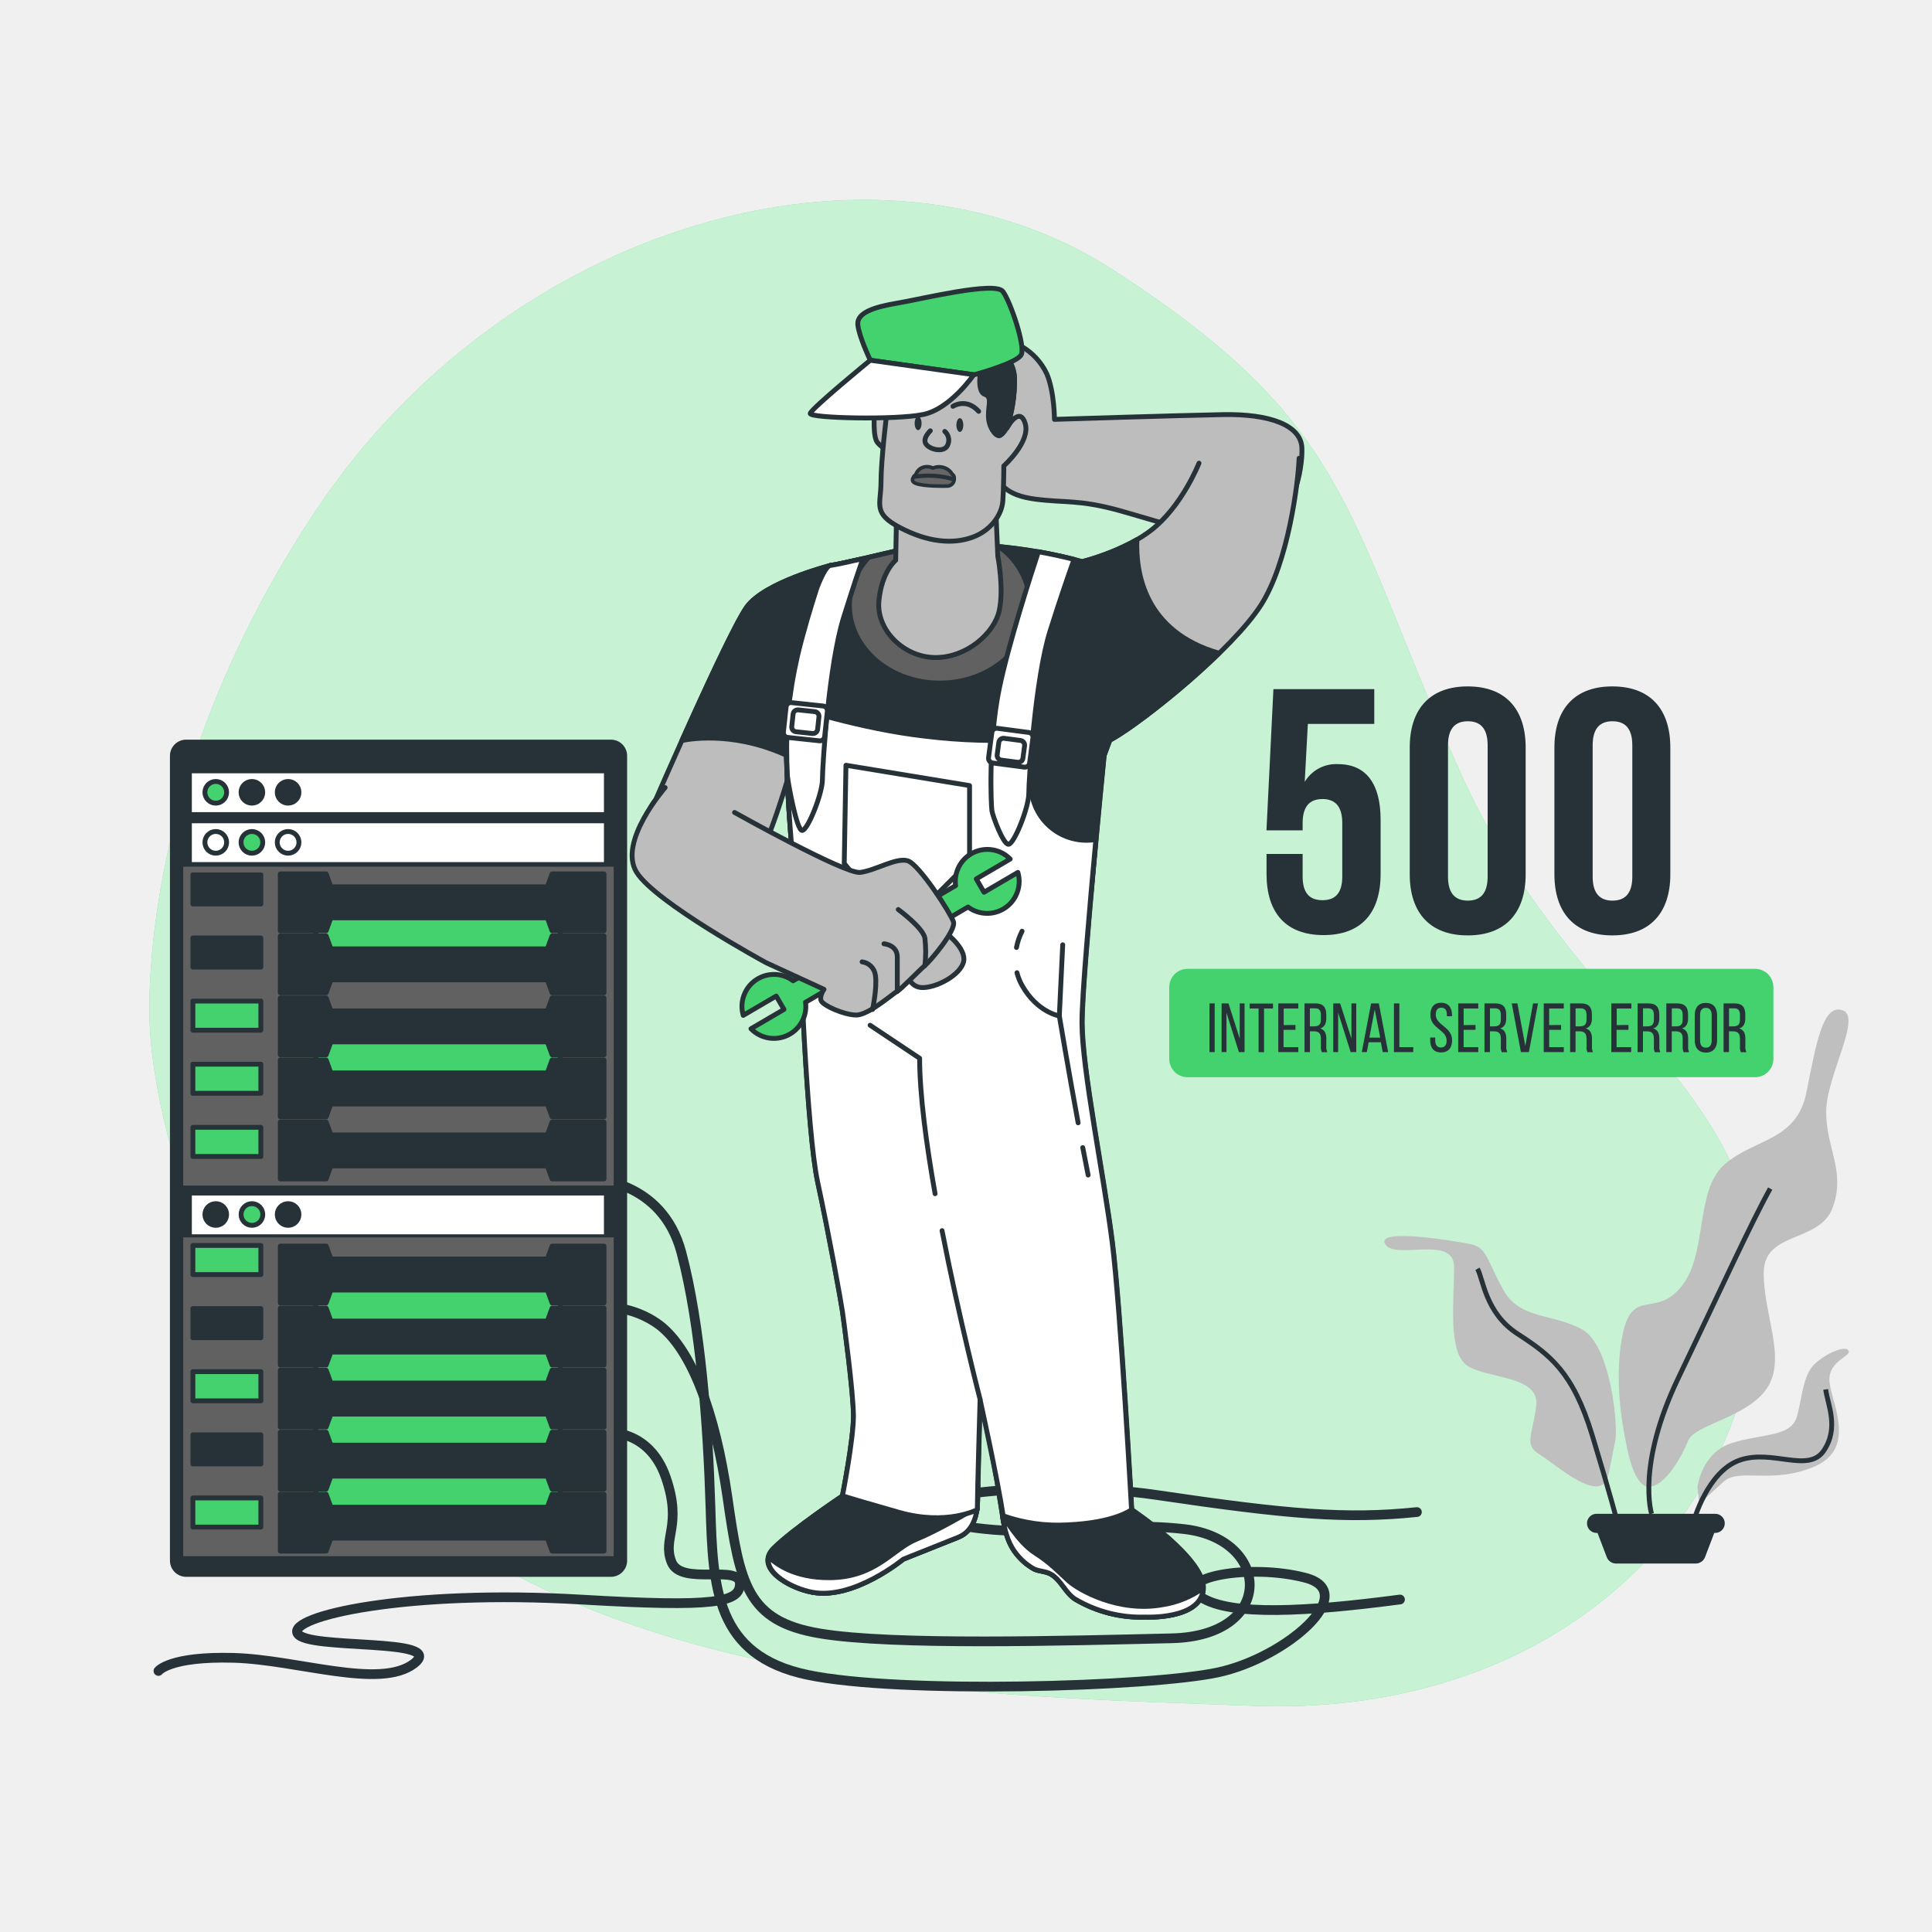
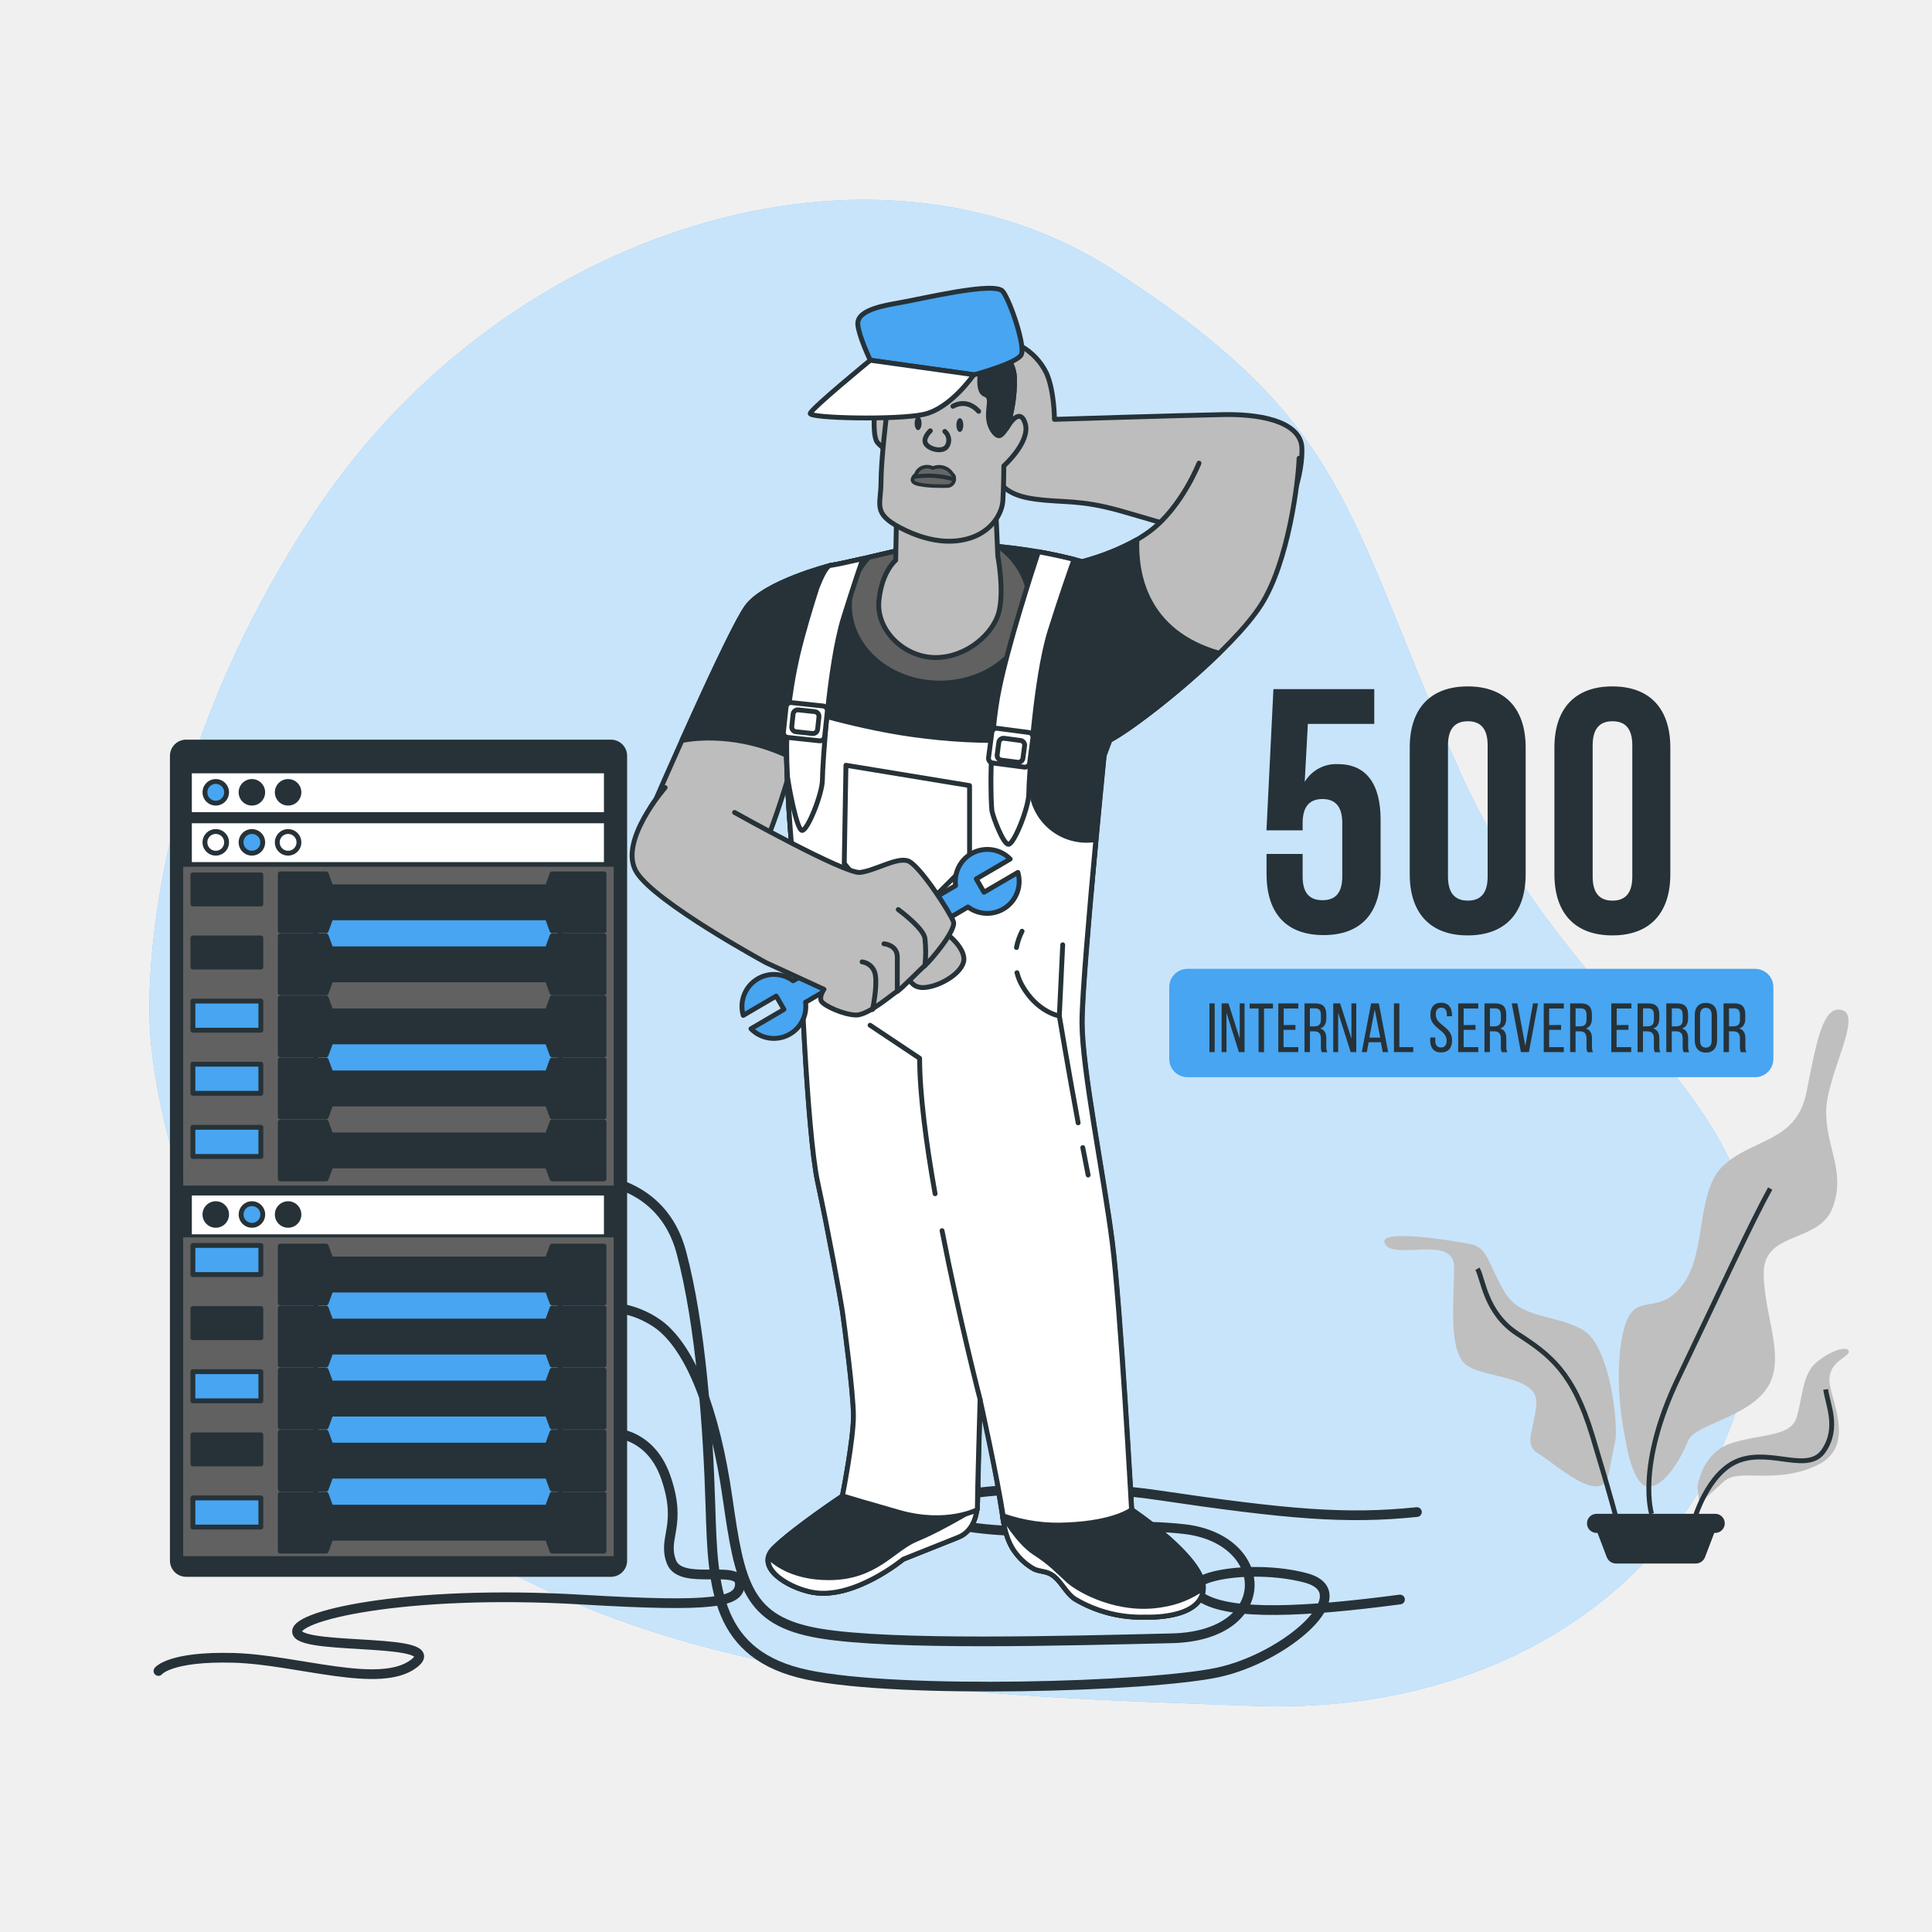
<svg xmlns="http://www.w3.org/2000/svg" viewBox="0 0 500 500">
-   <g id="freepik--background-simple--inject-99">
-     <path d="M38.89,267.6s3.64,74.59,66.63,122.46,149.19,48.81,219,51.42,122.72-38.6,129.8-98.67-46.49-76-76.53-143.24S350,109.89,288.09,69.86,131,58.46,82,131.74,38.89,267.6,38.89,267.6Z" style="fill:#44D26E" />
+   <g id="freepik--background-simple--inject-62">
+     <path d="M38.89,267.6s3.64,74.59,66.63,122.46,149.19,48.81,219,51.42,122.72-38.6,129.8-98.67-46.49-76-76.53-143.24S350,109.89,288.09,69.86,131,58.46,82,131.74,38.89,267.6,38.89,267.6Z" style="fill:#47A5F1" />
    <path d="M38.89,267.6s3.64,74.59,66.63,122.46,149.19,48.81,219,51.42,122.72-38.6,129.8-98.67-46.49-76-76.53-143.24S350,109.89,288.09,69.86,131,58.46,82,131.74,38.89,267.6,38.89,267.6Z" style="fill:#fff;opacity:0.7" />
  </g>
-   <g id="freepik--Plants--inject-99">
+   <g id="freepik--Plants--inject-62">
    <path d="M420.73,372.86s-3.4-14.45-.85-27.21,8.5-4.25,15.31-12.76,3.4-24.66,11.05-31.47,18.71-5.95,21.26-18.71,4.26-23,9.36-21.26-4.25,17-4.25,26.37,5.1,15.3,1.7,24.66-17.86,5.95-17.86,17,5.95,22.11.85,29.77-18.71,9.35-20.41,13.6-6,11.91-10.21,11.91S420.73,372.86,420.73,372.86Z" style="fill:#bfbfbf" />
    <path d="M418,373c.85-2.55-.85-24.66-8.5-28.91s-16.16-2.55-20.41-10.21-4.26-11.05-8.51-11.9-24.66-4.26-22.11,0,17.86-2.56,17.86,5.95-1.7,22.11,3.4,25.51,18.71,2.55,17.86,10.21-3.4,10.2.85,12.76,16.16,13.6,17.86,5.1Z" style="fill:#bfbfbf" />
    <path d="M427.43,391.77s-4-12.39,6.93-35.17,18.82-40.11,23.77-49" style="fill:none;stroke:#263238;stroke-miterlimit:10;stroke-width:1.257px" />
    <path d="M418.51,393.75s-1.48-5.95-6.44-22.29-10.89-20.8-19.31-26.25-8.91-14.36-10.4-16.84" style="fill:none;stroke:#263238;stroke-miterlimit:10;stroke-width:1.257px" />
    <path d="M439.31,384.83s1-8.91,8.92-11.39,15.35-1.48,16.84-6.93,1.48-10.9,4.95-13.87,7.92-4.46,8.42-3-5,2.48-5,7.43,7.43,17.33-3.46,22.28-19.81.5-23.77,4-6.44,5.94-6.44,5.94Z" style="fill:#bfbfbf" />
    <path d="M438.32,393.75s3.47-12.88,11.89-15.85S468,381.37,472,375.42s1-11.88.49-15.84" style="fill:none;stroke:#263238;stroke-miterlimit:10;stroke-width:1.257px" />
    <path d="M443.89,391.77h-30.7a2.47,2.47,0,0,0-2.48,2.47h0a2.48,2.48,0,0,0,2.48,2.48h.25l2.39,6.27a2.57,2.57,0,0,0,2.4,1.65h20.63a2.58,2.58,0,0,0,2.4-1.65l2.39-6.27h.24a2.48,2.48,0,0,0,2.48-2.48h0A2.47,2.47,0,0,0,443.89,391.77Z" style="fill:#263238" />
  </g>
-   <g id="freepik--Text--inject-99">
-     <rect x="302.6" y="250.74" width="156.35" height="28.04" rx="4.73" style="fill:#44D26E" />
+   <g id="freepik--Text--inject-62">
+     <rect x="302.6" y="250.74" width="156.35" height="28.04" rx="4.73" style="fill:#47A5F1" />
    <path d="M314.36,259.68v12.6H313v-12.6Z" style="fill:#263238" />
    <path d="M317.41,272.28h-1.26v-12.6h1.78l2.91,9.11v-9.11h1.25v12.6h-1.46l-3.22-10.19Z" style="fill:#263238" />
    <path d="M325.72,272.28V261H323.4v-1.28h6.05V261h-2.32v11.32Z" style="fill:#263238" />
    <path d="M335.26,265.26v1.26h-3.08V271H336v1.28h-5.18v-12.6H336V261h-3.78v4.3Z" style="fill:#263238" />
    <path d="M340.43,259.68c2,0,2.81,1,2.81,2.88v1c0,1.39-.49,2.25-1.57,2.6,1.15.34,1.58,1.28,1.58,2.63v2a3.07,3.07,0,0,0,.26,1.51h-1.43a3.33,3.33,0,0,1-.23-1.53v-2c0-1.42-.67-1.87-1.84-1.87h-1v5.38h-1.4v-12.6Zm-.36,5.94c1.11,0,1.78-.36,1.78-1.73v-1.21c0-1.13-.41-1.72-1.46-1.72H339v4.66Z" style="fill:#263238" />
    <path d="M346.31,272.28h-1.26v-12.6h1.78l2.92,9.11v-9.11H351v12.6h-1.45l-3.23-10.19Z" style="fill:#263238" />
    <path d="M354.21,269.74l-.48,2.54h-1.3l2.41-12.6h2l2.41,12.6h-1.4l-.49-2.54Zm.18-1.2h2.81l-1.42-7.28Z" style="fill:#263238" />
    <path d="M360.75,272.28v-12.6h1.4V271h3.6v1.28Z" style="fill:#263238" />
    <path d="M375.78,262.7V263h-1.33v-.41c0-1.13-.43-1.8-1.44-1.8s-1.44.67-1.44,1.78c0,2.83,4.23,3.1,4.23,6.64,0,1.91-.92,3.16-2.85,3.16s-2.82-1.25-2.82-3.16v-.71h1.31v.79c0,1.13.47,1.8,1.48,1.8s1.47-.67,1.47-1.8c0-2.81-4.21-3.08-4.21-6.63,0-1.94.9-3.15,2.79-3.15S375.78,260.79,375.78,262.7Z" style="fill:#263238" />
    <path d="M381.86,265.26v1.26h-3.07V271h3.78v1.28h-5.19v-12.6h5.19V261h-3.78v4.3Z" style="fill:#263238" />
    <path d="M387,259.68c2,0,2.81,1,2.81,2.88v1c0,1.39-.49,2.25-1.57,2.6,1.15.34,1.59,1.28,1.59,2.63v2a3.07,3.07,0,0,0,.25,1.51h-1.42a3.17,3.17,0,0,1-.24-1.53v-2c0-1.42-.66-1.87-1.83-1.87h-1v5.38h-1.41v-12.6Zm-.36,5.94c1.12,0,1.78-.36,1.78-1.73v-1.21c0-1.13-.41-1.72-1.46-1.72h-1.36v4.66Z" style="fill:#263238" />
    <path d="M392.7,259.68l2.05,11,2-11h1.29l-2.36,12.6h-2.07l-2.37-12.6Z" style="fill:#263238" />
    <path d="M404,265.26v1.26h-3.08V271h3.79v1.28h-5.19v-12.6h5.19V261h-3.79v4.3Z" style="fill:#263238" />
    <path d="M409.17,259.68c2,0,2.81,1,2.81,2.88v1c0,1.39-.49,2.25-1.57,2.6,1.15.34,1.59,1.28,1.59,2.63v2a3.07,3.07,0,0,0,.25,1.51h-1.42a3.17,3.17,0,0,1-.24-1.53v-2c0-1.42-.67-1.87-1.84-1.87h-1v5.38h-1.4v-12.6Zm-.36,5.94c1.11,0,1.78-.36,1.78-1.73v-1.21c0-1.13-.41-1.72-1.46-1.72h-1.37v4.66Z" style="fill:#263238" />
    <path d="M421.44,265.26v1.26h-3.07V271h3.78v1.28H417v-12.6h5.19V261h-3.78v4.3Z" style="fill:#263238" />
    <path d="M426.61,259.68c2,0,2.81,1,2.81,2.88v1c0,1.39-.49,2.25-1.57,2.6,1.15.34,1.59,1.28,1.59,2.63v2a3.19,3.19,0,0,0,.25,1.51h-1.42a3.17,3.17,0,0,1-.24-1.53v-2c0-1.42-.66-1.87-1.83-1.87h-1v5.38H423.8v-12.6Zm-.36,5.94c1.12,0,1.78-.36,1.78-1.73v-1.21c0-1.13-.41-1.72-1.46-1.72h-1.36v4.66Z" style="fill:#263238" />
    <path d="M434.06,259.68c2,0,2.81,1,2.81,2.88v1c0,1.39-.49,2.25-1.57,2.6,1.16.34,1.59,1.28,1.59,2.63v2a3.19,3.19,0,0,0,.25,1.51h-1.42a3.3,3.3,0,0,1-.24-1.53v-2c0-1.42-.66-1.87-1.83-1.87h-1v5.38h-1.41v-12.6Zm-.36,5.94c1.12,0,1.78-.36,1.78-1.73v-1.21c0-1.13-.41-1.72-1.45-1.72h-1.37v4.66Z" style="fill:#263238" />
    <path d="M438.6,262.72c0-1.93.95-3.17,2.88-3.17s2.9,1.24,2.9,3.17v6.52c0,1.91-1,3.17-2.9,3.17s-2.88-1.26-2.88-3.17Zm1.38,6.59c0,1.15.49,1.82,1.5,1.82s1.49-.67,1.49-1.82v-6.66c0-1.14-.47-1.82-1.49-1.82s-1.5.68-1.5,1.82Z" style="fill:#263238" />
    <path d="M448.88,259.68c2,0,2.8,1,2.8,2.88v1c0,1.39-.48,2.25-1.56,2.6,1.15.34,1.58,1.28,1.58,2.63v2a3.07,3.07,0,0,0,.26,1.51h-1.43a3.33,3.33,0,0,1-.23-1.53v-2c0-1.42-.67-1.87-1.84-1.87h-1v5.38h-1.4v-12.6Zm-.36,5.94c1.11,0,1.78-.36,1.78-1.73v-1.21c0-1.13-.42-1.72-1.46-1.72h-1.37v4.66Z" style="fill:#263238" />
    <path d="M337.12,221v5.85c0,4.5,2,6.12,5.13,6.12s5.13-1.62,5.13-6.12V213c0-4.5-2-6.21-5.13-6.21s-5.13,1.71-5.13,6.21v1.89h-9.36l1.8-36.54h26.1v9H338.47l-.81,15a9.44,9.44,0,0,1,8.64-4.59c7.29,0,11,5.13,11,14.4v14c0,10.08-5,15.84-14.76,15.84s-14.76-5.76-14.76-15.84V221Z" style="fill:#263238" />
    <path d="M364.84,193.48c0-10.08,5.31-15.84,15-15.84s15,5.76,15,15.84v32.76c0,10.08-5.31,15.84-15,15.84s-15-5.76-15-15.84Zm9.9,33.39c0,4.5,2,6.21,5.13,6.21s5.13-1.71,5.13-6.21v-34c0-4.5-2-6.21-5.13-6.21s-5.13,1.71-5.13,6.21Z" style="fill:#263238" />
    <path d="M402.28,193.48c0-10.08,5.31-15.84,15-15.84s15,5.76,15,15.84v32.76c0,10.08-5.31,15.84-15,15.84s-15-5.76-15-15.84Zm9.9,33.39c0,4.5,2,6.21,5.13,6.21s5.13-1.71,5.13-6.21v-34c0-4.5-2-6.21-5.13-6.21s-5.13,1.71-5.13,6.21Z" style="fill:#263238" />
  </g>
-   <g id="freepik--Server--inject-99">
+   <g id="freepik--Server--inject-62">
    <path d="M153,338.54a23.83,23.83,0,0,1,17.68,4.4c8.17,6.28,14.38,22.25,17.59,44.61s5,32,23.87,35.18,64.09,1.89,91.1,1.26,25.76-25.76,3.15-28.27-38.27,3.52-61.86-1.7,21-12.13,54.94-7.1,49,6.28,67.23,4.4" style="fill:none;stroke:#263238;stroke-linecap:round;stroke-linejoin:round;stroke-width:2.513px" />
    <path d="M153,305.1s18.31.14,23.33,19,6.91,45.24,7.54,66,1.26,38.33,25.13,43.35,88.59,3.14,106.18-.63,37.07-20.73,22.62-24.5-34.56,0-27,5,27.65,3.77,51.52.63" style="fill:none;stroke:#263238;stroke-linecap:round;stroke-linejoin:round;stroke-width:2.513px" />
    <path d="M156.76,370.69s11.19-1,15.56,11.67-1,15.56,1.46,21.88,17.78.42,17.71,5.66c-.07,4.78-6.13,6.13-41.05,4.07-45.66-2.69-75.87,4.38-73.44,8.76s38.91,1,30.15,7.78-30.15-1-46.69-1.46S41,432.45,41,432.45" style="fill:none;stroke:#263238;stroke-linecap:round;stroke-linejoin:round;stroke-width:2.513px" />
    <rect x="44.61" y="192.05" width="117.06" height="215.4" rx="3.56" style="fill:#263238;stroke:#263238;stroke-linecap:round;stroke-linejoin:round;stroke-width:1.257px" />
    <rect x="47.41" y="224.31" width="111.41" height="82.51" style="fill:#616161" />
    <rect x="47.41" y="320.23" width="111.41" height="82.51" style="fill:#616161" />
-     <rect x="81.75" y="330.28" width="63.25" height="64.5" style="fill:#44D26E;stroke:#263238;stroke-linecap:round;stroke-linejoin:round;stroke-width:1.257px" />
-     <rect x="81.75" y="233.53" width="63.25" height="15.92" style="fill:#44D26E;stroke:#263238;stroke-linecap:round;stroke-linejoin:round;stroke-width:1.257px" />
-     <rect x="81.75" y="264.1" width="63.25" height="15.92" style="fill:#44D26E;stroke:#263238;stroke-linecap:round;stroke-linejoin:round;stroke-width:1.257px" />
+     <rect x="81.75" y="330.28" width="63.25" height="64.5" style="fill:#47A5F1;stroke:#263238;stroke-linecap:round;stroke-linejoin:round;stroke-width:1.257px" />
+     <rect x="81.75" y="233.53" width="63.25" height="15.92" style="fill:#47A5F1;stroke:#263238;stroke-linecap:round;stroke-linejoin:round;stroke-width:1.257px" />
+     <rect x="81.75" y="264.1" width="63.25" height="15.92" style="fill:#47A5F1;stroke:#263238;stroke-linecap:round;stroke-linejoin:round;stroke-width:1.257px" />
    <polygon points="142.88 226.16 141.66 229.51 85.63 229.51 84.41 226.16 72.54 226.16 72.54 240.88 84.41 240.88 85.63 237.53 141.66 237.53 142.88 240.88 156.32 240.88 156.32 226.16 142.88 226.16" style="fill:#263238;stroke:#263238;stroke-linecap:round;stroke-linejoin:round;stroke-width:1.257px" />
    <polygon points="142.88 242.22 141.66 245.56 85.63 245.56 84.41 242.22 72.54 242.22 72.54 256.93 84.41 256.93 85.63 253.59 141.66 253.59 142.88 256.93 156.32 256.93 156.32 242.22 142.88 242.22" style="fill:#263238;stroke:#263238;stroke-linecap:round;stroke-linejoin:round;stroke-width:1.257px" />
    <polygon points="142.88 258.27 141.66 261.62 85.63 261.62 84.41 258.27 72.54 258.27 72.54 272.99 84.41 272.99 85.63 269.64 141.66 269.64 142.88 272.99 156.32 272.99 156.32 258.27 142.88 258.27" style="fill:#263238;stroke:#263238;stroke-linecap:round;stroke-linejoin:round;stroke-width:1.257px" />
    <polygon points="142.88 274.32 141.66 277.67 85.63 277.67 84.41 274.32 72.54 274.32 72.54 289.04 84.41 289.04 85.63 285.7 141.66 285.7 142.88 289.04 156.32 289.04 156.32 274.32 142.88 274.32" style="fill:#263238;stroke:#263238;stroke-linecap:round;stroke-linejoin:round;stroke-width:1.257px" />
    <polygon points="142.88 290.38 141.66 293.72 85.63 293.72 84.41 290.38 72.54 290.38 72.54 305.1 84.41 305.1 85.63 301.75 141.66 301.75 142.88 305.1 156.32 305.1 156.32 290.38 142.88 290.38" style="fill:#263238;stroke:#263238;stroke-linecap:round;stroke-linejoin:round;stroke-width:1.257px" />
    <polygon points="142.88 322.49 141.66 325.83 85.63 325.83 84.41 322.49 72.54 322.49 72.54 337.2 84.41 337.2 85.63 333.86 141.66 333.86 142.88 337.2 156.32 337.2 156.32 322.49 142.88 322.49" style="fill:#263238;stroke:#263238;stroke-linecap:round;stroke-linejoin:round;stroke-width:1.257px" />
    <polygon points="142.88 338.54 141.66 341.89 85.63 341.89 84.41 338.54 72.54 338.54 72.54 353.26 84.41 353.26 85.63 349.92 141.66 349.92 142.88 353.26 156.32 353.26 156.32 338.54 142.88 338.54" style="fill:#263238;stroke:#263238;stroke-linecap:round;stroke-linejoin:round;stroke-width:1.257px" />
    <polygon points="142.88 354.6 141.66 357.94 85.63 357.94 84.41 354.6 72.54 354.6 72.54 369.31 84.41 369.31 85.63 365.97 141.66 365.97 142.88 369.31 156.32 369.31 156.32 354.6 142.88 354.6" style="fill:#263238;stroke:#263238;stroke-linecap:round;stroke-linejoin:round;stroke-width:1.257px" />
    <polygon points="142.88 370.65 141.66 374 85.63 374 84.41 370.65 72.54 370.65 72.54 385.37 84.41 385.37 85.63 382.02 141.66 382.02 142.88 385.37 156.32 385.37 156.32 370.65 142.88 370.65" style="fill:#263238;stroke:#263238;stroke-linecap:round;stroke-linejoin:round;stroke-width:1.257px" />
    <polygon points="142.88 386.71 141.66 390.05 85.63 390.05 84.41 386.71 72.54 386.71 72.54 401.42 84.41 401.42 85.63 398.08 141.66 398.08 142.88 401.42 156.32 401.42 156.32 386.71 142.88 386.71" style="fill:#263238;stroke:#263238;stroke-linecap:round;stroke-linejoin:round;stroke-width:1.257px" />
    <rect x="49.65" y="309.39" width="106.65" height="10.05" style="fill:#fff" />
    <path d="M58.65,314.31a2.81,2.81,0,1,0-2.81,2.81A2.81,2.81,0,0,0,58.65,314.31Z" style="fill:#263238;stroke:#263238;stroke-linecap:round;stroke-linejoin:round;stroke-width:1.257px" />
-     <circle cx="65.2" cy="314.31" r="2.81" style="fill:#44D26E;stroke:#263238;stroke-linecap:round;stroke-linejoin:round;stroke-width:1.257px" />
+     <circle cx="65.2" cy="314.31" r="2.81" style="fill:#47A5F1;stroke:#263238;stroke-linecap:round;stroke-linejoin:round;stroke-width:1.257px" />
    <path d="M77.37,314.31a2.81,2.81,0,1,0-2.81,2.81A2.81,2.81,0,0,0,77.37,314.31Z" style="fill:#263238;stroke:#263238;stroke-linecap:round;stroke-linejoin:round;stroke-width:1.257px" />
    <rect x="49.65" y="213.06" width="106.65" height="10.05" style="fill:#fff" />
    <path d="M58.65,218a2.81,2.81,0,1,0-2.81,2.81A2.81,2.81,0,0,0,58.65,218Z" style="fill:#fff;stroke:#263238;stroke-linecap:round;stroke-linejoin:round;stroke-width:1.257px" />
-     <path d="M68,218a2.81,2.81,0,1,0-2.81,2.81A2.81,2.81,0,0,0,68,218Z" style="fill:#44D26E;stroke:#263238;stroke-linecap:round;stroke-linejoin:round;stroke-width:1.257px" />
+     <path d="M68,218a2.81,2.81,0,1,0-2.81,2.81A2.81,2.81,0,0,0,68,218Z" style="fill:#47A5F1;stroke:#263238;stroke-linecap:round;stroke-linejoin:round;stroke-width:1.257px" />
    <path d="M77.37,218a2.81,2.81,0,1,0-2.81,2.81A2.81,2.81,0,0,0,77.37,218Z" style="fill:#fff;stroke:#263238;stroke-linecap:round;stroke-linejoin:round;stroke-width:1.257px" />
    <rect x="49.65" y="200.13" width="106.65" height="10.05" style="fill:#fff" />
-     <path d="M58.65,205.05a2.81,2.81,0,1,0-2.81,2.81A2.81,2.81,0,0,0,58.65,205.05Z" style="fill:#44D26E;stroke:#263238;stroke-linecap:round;stroke-linejoin:round;stroke-width:1.257px" />
+     <path d="M58.65,205.05a2.81,2.81,0,1,0-2.81,2.81A2.81,2.81,0,0,0,58.65,205.05Z" style="fill:#47A5F1;stroke:#263238;stroke-linecap:round;stroke-linejoin:round;stroke-width:1.257px" />
    <path d="M68,205.05a2.81,2.81,0,1,0-2.81,2.81A2.81,2.81,0,0,0,68,205.05Z" style="fill:#263238;stroke:#263238;stroke-linecap:round;stroke-linejoin:round;stroke-width:1.257px" />
    <path d="M77.37,205.05a2.81,2.81,0,1,0-2.81,2.81A2.81,2.81,0,0,0,77.37,205.05Z" style="fill:#263238;stroke:#263238;stroke-linecap:round;stroke-linejoin:round;stroke-width:1.257px" />
    <rect x="49.92" y="226.41" width="17.59" height="7.54" style="fill:#263238;stroke:#263238;stroke-linecap:round;stroke-linejoin:round;stroke-width:1.257px" />
    <rect x="49.92" y="242.74" width="17.59" height="7.54" style="fill:#263238;stroke:#263238;stroke-linecap:round;stroke-linejoin:round;stroke-width:1.257px" />
-     <rect x="49.92" y="259.08" width="17.59" height="7.54" style="fill:#44D26E;stroke:#263238;stroke-linecap:round;stroke-linejoin:round;stroke-width:1.257px" />
-     <rect x="49.92" y="275.41" width="17.59" height="7.54" style="fill:#44D26E;stroke:#263238;stroke-linecap:round;stroke-linejoin:round;stroke-width:1.257px" />
-     <rect x="49.92" y="291.75" width="17.59" height="7.54" style="fill:#44D26E;stroke:#263238;stroke-linecap:round;stroke-linejoin:round;stroke-width:1.257px" />
-     <rect x="49.92" y="322.32" width="17.59" height="7.54" style="fill:#44D26E;stroke:#263238;stroke-linecap:round;stroke-linejoin:round;stroke-width:1.257px" />
+     <rect x="49.92" y="259.08" width="17.59" height="7.54" style="fill:#47A5F1;stroke:#263238;stroke-linecap:round;stroke-linejoin:round;stroke-width:1.257px" />
+     <rect x="49.92" y="275.41" width="17.59" height="7.54" style="fill:#47A5F1;stroke:#263238;stroke-linecap:round;stroke-linejoin:round;stroke-width:1.257px" />
+     <rect x="49.92" y="291.75" width="17.59" height="7.54" style="fill:#47A5F1;stroke:#263238;stroke-linecap:round;stroke-linejoin:round;stroke-width:1.257px" />
+     <rect x="49.92" y="322.32" width="17.59" height="7.54" style="fill:#47A5F1;stroke:#263238;stroke-linecap:round;stroke-linejoin:round;stroke-width:1.257px" />
    <rect x="49.92" y="338.66" width="17.59" height="7.54" style="fill:#263238;stroke:#263238;stroke-linecap:round;stroke-linejoin:round;stroke-width:1.257px" />
-     <rect x="49.92" y="354.99" width="17.59" height="7.54" style="fill:#44D26E;stroke:#263238;stroke-linecap:round;stroke-linejoin:round;stroke-width:1.257px" />
+     <rect x="49.92" y="354.99" width="17.59" height="7.54" style="fill:#47A5F1;stroke:#263238;stroke-linecap:round;stroke-linejoin:round;stroke-width:1.257px" />
    <rect x="49.92" y="371.33" width="17.59" height="7.54" style="fill:#263238;stroke:#263238;stroke-linecap:round;stroke-linejoin:round;stroke-width:1.257px" />
-     <rect x="49.92" y="387.66" width="17.59" height="7.54" style="fill:#44D26E;stroke:#263238;stroke-linecap:round;stroke-linejoin:round;stroke-width:1.257px" />
+     <rect x="49.92" y="387.66" width="17.59" height="7.54" style="fill:#47A5F1;stroke:#263238;stroke-linecap:round;stroke-linejoin:round;stroke-width:1.257px" />
  </g>
-   <g id="freepik--Character--inject-99">
+   <g id="freepik--Character--inject-62">
    <path d="M214.84,146.36s-16.86,4.29-21.54,10.7-23.65,50-23.65,50-6.15,6.9.5,13.55,19.95,9.11,24.88,3.2,12.06-33.75,13.05-36.95,8.37-30.3,9.11-31.77S218.64,147.24,214.84,146.36Z" style="fill:#bdbdbd;stroke:#263238;stroke-linecap:round;stroke-linejoin:round;stroke-width:1.257px" />
    <path d="M214.84,146.36s-16.86,4.29-21.54,10.7c-2.83,3.87-10.89,21.37-16.82,34.58,2.88-.58,14.88-2.36,28.93,4.72,1.35-4.72,2.35-8.45,2.67-9.5,1-3.2,8.37-30.3,9.11-31.77S218.64,147.24,214.84,146.36Z" style="fill:#263238;stroke:#263238;stroke-linecap:round;stroke-linejoin:round;stroke-width:1.257px" />
    <path d="M264.24,89.57a16.14,16.14,0,0,1,6.65,7.14c2,4.68,2,11.82,2,11.82s31.53-1,43.6-1.23,20.2,2.71,20.44,8.62-2.46,17.49-9.11,21.92-27.34-2.71-37.93-5.66-14.29-2-21.92-3-9.86-3.94-11.09-8.62,1.23-13.55,1.23-20.69S257.1,88.09,264.24,89.57Z" style="fill:#bdbdbd;stroke:#263238;stroke-linecap:round;stroke-linejoin:round;stroke-width:1.257px" />
    <path d="M310.3,119.86s-4.43,11.33-12.56,17.49c-5.83,4.42-13.7,6.94-17.67,8-14.21-4-34.27-5.88-46-3.28,0,0-16.38,3.92-19.23,4.28s-9.62,23.15-11.05,38.82,3.21,54.5,3.21,57.35,1.78,50.23,4.63,63.41,6.06,31,6.41,33.48,2.85,21,2.85,27.07S218,387.15,218,387.15s-12.82,8.55-17.81,13.53,3.67,10.24,10,11.4c10.74,2,23.5-8.55,23.5-8.55L248,397.84c3.79-1.52,4.91-5.59,5-9.24l.66-26.38q3.36,14,5.52,28.29c.58,3.9,1.18,8,3.53,11.15a15.18,15.18,0,0,0,4.94,4.39c1.42.66,2.93.52,4.36,1.34,2.63,1.52,3.71,4.8,6.26,6.45a33.51,33.51,0,0,0,18.17,4.65s14.24.72,15-7.12-18.53-20.66-18.53-20.66-2.85-52-5-69.1-7.84-44.88-7.84-57,5.7-69.11,5.7-69.11.58-1.5,1.47-3.94l.94-.52c8.13-4.68,30.79-22.91,38.18-34.49,7.08-11.08,9.64-31.87,9.84-37.95" style="fill:#bdbdbd;stroke:#263238;stroke-linecap:round;stroke-linejoin:round;stroke-width:1.257px" />
    <path d="M311.37,411.37c.71-7.84-18.53-20.66-18.53-20.66s-.22-4-.58-10.15a143.77,143.77,0,0,1-34.08,4q.51,3,1,6c.58,3.9,1.18,8,3.53,11.15a15.18,15.18,0,0,0,4.94,4.39c1.42.66,2.93.52,4.36,1.34,2.63,1.52,3.71,4.8,6.26,6.45a33.51,33.51,0,0,0,18.17,4.65S310.65,419.21,311.37,411.37Z" style="fill:#263238;stroke:#263238;stroke-linecap:round;stroke-linejoin:round;stroke-width:1.257px" />
    <path d="M248,397.84c3.79-1.52,4.91-5.59,5-9.24,0-1.38.07-2.76.1-4.14a157.47,157.47,0,0,1-33.69-4.82c-.68,4.16-1.34,7.51-1.34,7.51s-12.82,8.55-17.81,13.53,3.67,10.24,10,11.4c10.74,2,23.5-8.55,23.5-8.55Z" style="fill:#263238;stroke:#263238;stroke-linecap:round;stroke-linejoin:round;stroke-width:1.257px" />
    <path d="M311.37,411.37c0-.11,0-.23,0-.35a24.49,24.49,0,0,1-10.61,4.3c-11.26,2-21.52-3.75-24.27-6.25s-4.5-4.51-8.76-7.26-8.11-9.52-8.11-9.52l-.16.25c.53,3.25,1.27,6.5,3.22,9.12a15.18,15.18,0,0,0,4.94,4.39c1.42.66,2.93.52,4.36,1.34,2.63,1.52,3.71,4.8,6.26,6.45a33.51,33.51,0,0,0,18.17,4.65S310.65,419.21,311.37,411.37Z" style="fill:#fff;stroke:#263238;stroke-linecap:round;stroke-linejoin:round;stroke-width:1.257px" />
    <path d="M248,397.84c3.31-1.33,4.58-4.59,4.92-7.82-3.28,2-10.86,6.37-15.67,8.29-6.25,2.5-10.51,10-22.76,10-8.74,0-13.53-3.42-15.56-5.39-1.08,4.22,6,8.17,11.32,9.16,10.74,2,23.5-8.55,23.5-8.55Z" style="fill:#fff;stroke:#263238;stroke-linecap:round;stroke-linejoin:round;stroke-width:1.257px" />
    <path d="M294.23,139.67a61.36,61.36,0,0,1-14.16,5.69c-14.21-4-34.27-5.88-46-3.28,0,0-16.38,3.92-19.23,4.28s-9.62,23.15-11.05,38.82c-.88,9.68.55,28.16,1.77,41.57,29.69,10.88,61.35,7.15,76.83,4.19,1.56-17.76,3.33-35.43,3.33-35.43s.58-1.5,1.47-3.94l.94-.52c5.53-3.18,17.75-12.61,27.34-22C296.22,163.5,293.89,148.32,294.23,139.67Z" style="fill:#263238;stroke:#263238;stroke-linecap:round;stroke-linejoin:round;stroke-width:1.257px" />
    <path d="M266.63,156.66a19,19,0,0,0-8.1-15.19c-9.1-.88-18-.82-24.46.61,0,0-4.53,1.09-9.24,2.16a18.35,18.35,0,0,0-5,12.42c0,11.11,10.48,20.12,23.4,20.12S266.63,167.77,266.63,156.66Z" style="fill:#616161;stroke:#263238;stroke-linecap:round;stroke-linejoin:round;stroke-width:1.257px" />
    <path d="M259.62,392.29a42.6,42.6,0,0,0,16.66,2.34c12.29-.53,16.56-3.92,16.56-3.92s-2.85-52-5-69.1-7.84-44.88-7.84-57c0-7.14,2-29.87,3.61-47.33l-.77.09a14.35,14.35,0,0,1-16-14.68l.34-11.37a148.24,148.24,0,0,1-27.79-.8c-16.56-1.87-33.66-7.48-33.66-7.48l-1.8.55c0,.53-.11,1.06-.16,1.58-1.42,15.68,3.21,54.5,3.21,57.35s1.78,50.23,4.63,63.41,6.06,31,6.41,33.48,2.85,21,2.85,27.07-2.74,20.12-2.84,20.64c2.14.66,6.62,2,14.69,4.29,12.28,3.48,20.21-.71,20.21-.71,0-4.27.71-28.49.71-28.49S258.16,382.71,259.62,392.29Z" style="fill:#fff;stroke:#263238;stroke-linecap:round;stroke-linejoin:round;stroke-width:1.257px" />
    <polygon points="218.93 198.05 250.92 203.31 250.92 223.03 232.95 241.01 218.49 223.47 218.93 198.05" style="fill:none;stroke:#263238;stroke-linecap:round;stroke-linejoin:round;stroke-width:1.257px" />
    <path d="M242,308.94c-2.31-13-4-25.84-4-35.06l-12.82-8.55" style="fill:none;stroke:#263238;stroke-linecap:round;stroke-linejoin:round;stroke-width:1.257px" />
    <path d="M253.66,362.22s-5.4-20.87-9.86-43.73" style="fill:none;stroke:#263238;stroke-linecap:round;stroke-linejoin:round;stroke-width:1.257px" />
    <path d="M263.19,251.73a13.31,13.31,0,0,0,1.32,3.3c3.95,7,9.64,7.89,9.64,7.89l.88-18.41" style="fill:none;stroke:#263238;stroke-linecap:round;stroke-linejoin:round;stroke-width:1.257px" />
    <path d="M264.51,241a15.67,15.67,0,0,0-1.45,4.21" style="fill:none;stroke:#263238;stroke-linecap:round;stroke-linejoin:round;stroke-width:1.257px" />
    <path d="M280.22,297c.46,2.43.93,4.82,1.39,7.1" style="fill:none;stroke:#263238;stroke-linecap:round;stroke-linejoin:round;stroke-width:1.257px" />
    <path d="M274.15,262.92s2.26,13.51,4.87,27.67" style="fill:none;stroke:#263238;stroke-linecap:round;stroke-linejoin:round;stroke-width:1.257px" />
    <path d="M232,134.5,231.8,145s-3.62,2.9-4.34,10.5,6.52,14.67,14.66,14.67,15.21-6.34,16.48-12.13-.37-14.12-.37-14.12l-.54-12.67s-8,5.06-15.57,3.62-9.77-4.17-9.77-4.17Z" style="fill:#bdbdbd;stroke:#263238;stroke-linecap:round;stroke-linejoin:round;stroke-width:1.257px" />
    <path d="M226.31,107.1s-.49,6,.81,7.47,3.09,2.6,3.42,1.3.48-8.12.81-9.58S226.47,103,226.31,107.1Z" style="fill:#bdbdbd;stroke:#263238;stroke-linecap:round;stroke-linejoin:round;stroke-width:1.257px" />
    <path d="M229.49,107S228,119,228,124.81s-2.25,8,5,11.78,13.53,4.26,18.54,2.5,7.77-6,8-9.52.25-9,.25-9,7-6.26,5.52-11-4.76,1.25-4.76,1.25a38.69,38.69,0,0,0,2-12.78c-.25-6.52-5.26-7.27-7.27-7.27S241,87,235.25,90.72,229.49,107,229.49,107Z" style="fill:#bdbdbd;stroke:#263238;stroke-linecap:round;stroke-linejoin:round;stroke-width:1.257px" />
    <path d="M260.57,110.77a38.69,38.69,0,0,0,2-12.78c-.25-6.52-5.26-7.27-7.27-7.27h-.13c-1.06,1.78-2.37,4.52-2.37,4.52l1,.5s-1,5.52,1,6.27,1,2.5,1,5.51,1.76,5.26,2.76,5.26c.79,0,2-2,2.54-2.87C260.77,110.39,260.57,110.77,260.57,110.77Z" style="fill:#263238;stroke:#263238;stroke-linecap:round;stroke-linejoin:round;stroke-width:1.257px" />
    <path d="M240.77,111.49s-2.11,1.94-1.14,3.41,4.55,2.27,5.53.48a3,3,0,0,0-.65-3.73" style="fill:none;stroke:#263238;stroke-linecap:round;stroke-linejoin:round;stroke-width:1.257px" />
    <path d="M238.5,109.54c0,1-.4,1.78-.9,1.78s-.89-.8-.89-1.78.4-1.79.89-1.79S238.5,108.55,238.5,109.54Z" style="fill:#263238" />
    <path d="M249.3,110c0,1-.4,1.79-.89,1.79s-.9-.8-.9-1.79.4-1.78.9-1.78S249.3,109,249.3,110Z" style="fill:#263238" />
    <path d="M246.62,105.15s3.41-2.28,6.66,1.3" style="fill:none;stroke:#263238;stroke-linecap:round;stroke-linejoin:round;stroke-width:1.257px" />
    <path d="M241.44,121.14a3.39,3.39,0,0,0-2.78-.12,2.87,2.87,0,0,0-1.62,1.74s-2.08,1.67.11,2.4,7,.68,8.21.63a1.87,1.87,0,0,0,1.6-2.07,1.12,1.12,0,0,0-.51-1A4,4,0,0,0,241.44,121.14Z" style="fill:#666;stroke:#263238;stroke-linecap:round;stroke-linejoin:round;stroke-width:0.923px" />
    <path d="M236.57,123.39a23.55,23.55,0,0,1,10.09.6" style="fill:none;stroke:#263238;stroke-linecap:round;stroke-linejoin:round;stroke-width:1.073px" />
-     <path d="M225.23,93.23,252.05,97s11.27-3,12.28-5.26-2.76-13.53-4.77-16.29-21.3,2-27.32,3S221.72,80.94,222,84,225.23,93.23,225.23,93.23Z" style="fill:#44D26E;stroke:#263238;stroke-linecap:round;stroke-linejoin:round;stroke-width:1.257px" />
+     <path d="M225.23,93.23,252.05,97s11.27-3,12.28-5.26-2.76-13.53-4.77-16.29-21.3,2-27.32,3S221.72,80.94,222,84,225.23,93.23,225.23,93.23Z" style="fill:#47A5F1;stroke:#263238;stroke-linecap:round;stroke-linejoin:round;stroke-width:1.257px" />
    <path d="M225.23,93.23S209.94,105.76,209.69,107s22.3,1.75,29.32.25,13-10.28,13-10.28Z" style="fill:#fff;stroke:#263238;stroke-linecap:round;stroke-linejoin:round;stroke-width:1.257px" />
-     <path d="M208.52,259.36l42-24.63a8.28,8.28,0,0,0,12.91-8.95l-8.77,5.13-2-3.45,8.78-5.14a8.28,8.28,0,0,0-14.13,6.88l-42.05,24.63a8.28,8.28,0,0,0-12.91,8.95l8.54-5,2,3.46-8.54,5a8.27,8.27,0,0,0,14.12-6.88Z" style="fill:#44D26E;stroke:#263238;stroke-linecap:round;stroke-linejoin:round;stroke-width:1.257px" />
+     <path d="M208.52,259.36l42-24.63a8.28,8.28,0,0,0,12.91-8.95l-8.77,5.13-2-3.45,8.78-5.14a8.28,8.28,0,0,0-14.13,6.88l-42.05,24.63a8.28,8.28,0,0,0-12.91,8.95l8.54-5,2,3.46-8.54,5a8.27,8.27,0,0,0,14.12-6.88Z" style="fill:#47A5F1;stroke:#263238;stroke-linecap:round;stroke-linejoin:round;stroke-width:1.257px" />
    <path d="M244.29,241.05s5.17,3.7,5.17,7.14-6.16,7.15-10.34,7.39-4.93-4.43-4.19-6.89S244.29,241.05,244.29,241.05Z" style="fill:#bdbdbd;stroke:#263238;stroke-linecap:round;stroke-linejoin:round;stroke-width:1.257px" />
    <path d="M190.1,210.26s28.57,16,32.51,15.52,9.36-3.94,12.32-3,11.08,13.55,11.82,15.77-5.91,10.1-7.39,11.33-6.16,6.16-7.14,6.65-7.39,6.16-10.59,6.16-8.62-2.47-9.12-3.7.74-2.95.74-2.95l-15-6.9s-28.58-15.52-33.5-23.4,7.39-21.92,7.39-21.92" style="fill:#bdbdbd;stroke:#263238;stroke-linecap:round;stroke-linejoin:round;stroke-width:1.257px" />
    <path d="M223.11,248.93a4,4,0,0,1,3.44,3.45c.5,3.2-.74,8.87-.74,8.87" style="fill:none;stroke:#263238;stroke-linecap:round;stroke-linejoin:round;stroke-width:1.257px" />
    <path d="M228.77,244.25s3.45.25,3.45,3.45v8.87" style="fill:none;stroke:#263238;stroke-linecap:round;stroke-linejoin:round;stroke-width:1.257px" />
    <path d="M232.47,235.39s6.4,4.68,6.89,7.39a31.36,31.36,0,0,1,0,7.14" style="fill:none;stroke:#263238;stroke-linecap:round;stroke-linejoin:round;stroke-width:1.257px" />
    <path d="M261,218.5c1.44,0,5.25-9.54,5.25-13.12s1.67-29.81,5.49-42c2.74-8.73,5.1-15.47,6.22-18.6-2.91-.74-6-1.4-9.22-2-1.91,5.79-7.74,23.86-10.12,35.35-2.86,13.83-2.15,30.29-1.91,31.72S259.59,218.5,261,218.5Z" style="fill:#fff;stroke:#263238;stroke-linecap:round;stroke-linejoin:round;stroke-width:1.257px" />
    <rect x="256.25" y="189.64" width="10.73" height="9.06" rx="1.23" transform="matrix(0.99, 0.13, -0.13, 0.99, 27.82, -32.73)" style="fill:#fff;stroke:#263238;stroke-linecap:round;stroke-linejoin:round;stroke-width:1.257px" />
    <rect x="258.25" y="191.33" width="6.73" height="5.69" rx="1.23" transform="translate(27.82 -32.73) rotate(7.56)" style="fill:#fff;stroke:#263238;stroke-linecap:round;stroke-linejoin:round;stroke-width:1.257px" />
    <path d="M207.59,214.92c1.44,0,5.25-9.54,5.25-13.12s1.67-29.81,5.49-42c2.42-7.72,4.07-12.65,5-15.22-3.73.84-7.27,1.61-8.45,1.76-.88.11-2.12,2.34-3.47,5.82-1.58,4.9-3.51,11.27-5,17.48a128.67,128.67,0,0,0-2.55,15.52,132,132,0,0,0-.07,15.73q0,.27.06.42C204,202.76,206.16,214.92,207.59,214.92Z" style="fill:#fff;stroke:#263238;stroke-linecap:round;stroke-linejoin:round;stroke-width:1.257px" />
    <rect x="203.06" y="182.25" width="10.73" height="9.06" rx="1.23" transform="translate(21 -21.06) rotate(6.09)" style="fill:#fff;stroke:#263238;stroke-linecap:round;stroke-linejoin:round;stroke-width:1.257px" />
    <rect x="205.06" y="183.93" width="6.73" height="5.69" rx="1.23" transform="translate(20.99 -21.06) rotate(6.09)" style="fill:#fff;stroke:#263238;stroke-linecap:round;stroke-linejoin:round;stroke-width:1.257px" />
  </g>
</svg>
